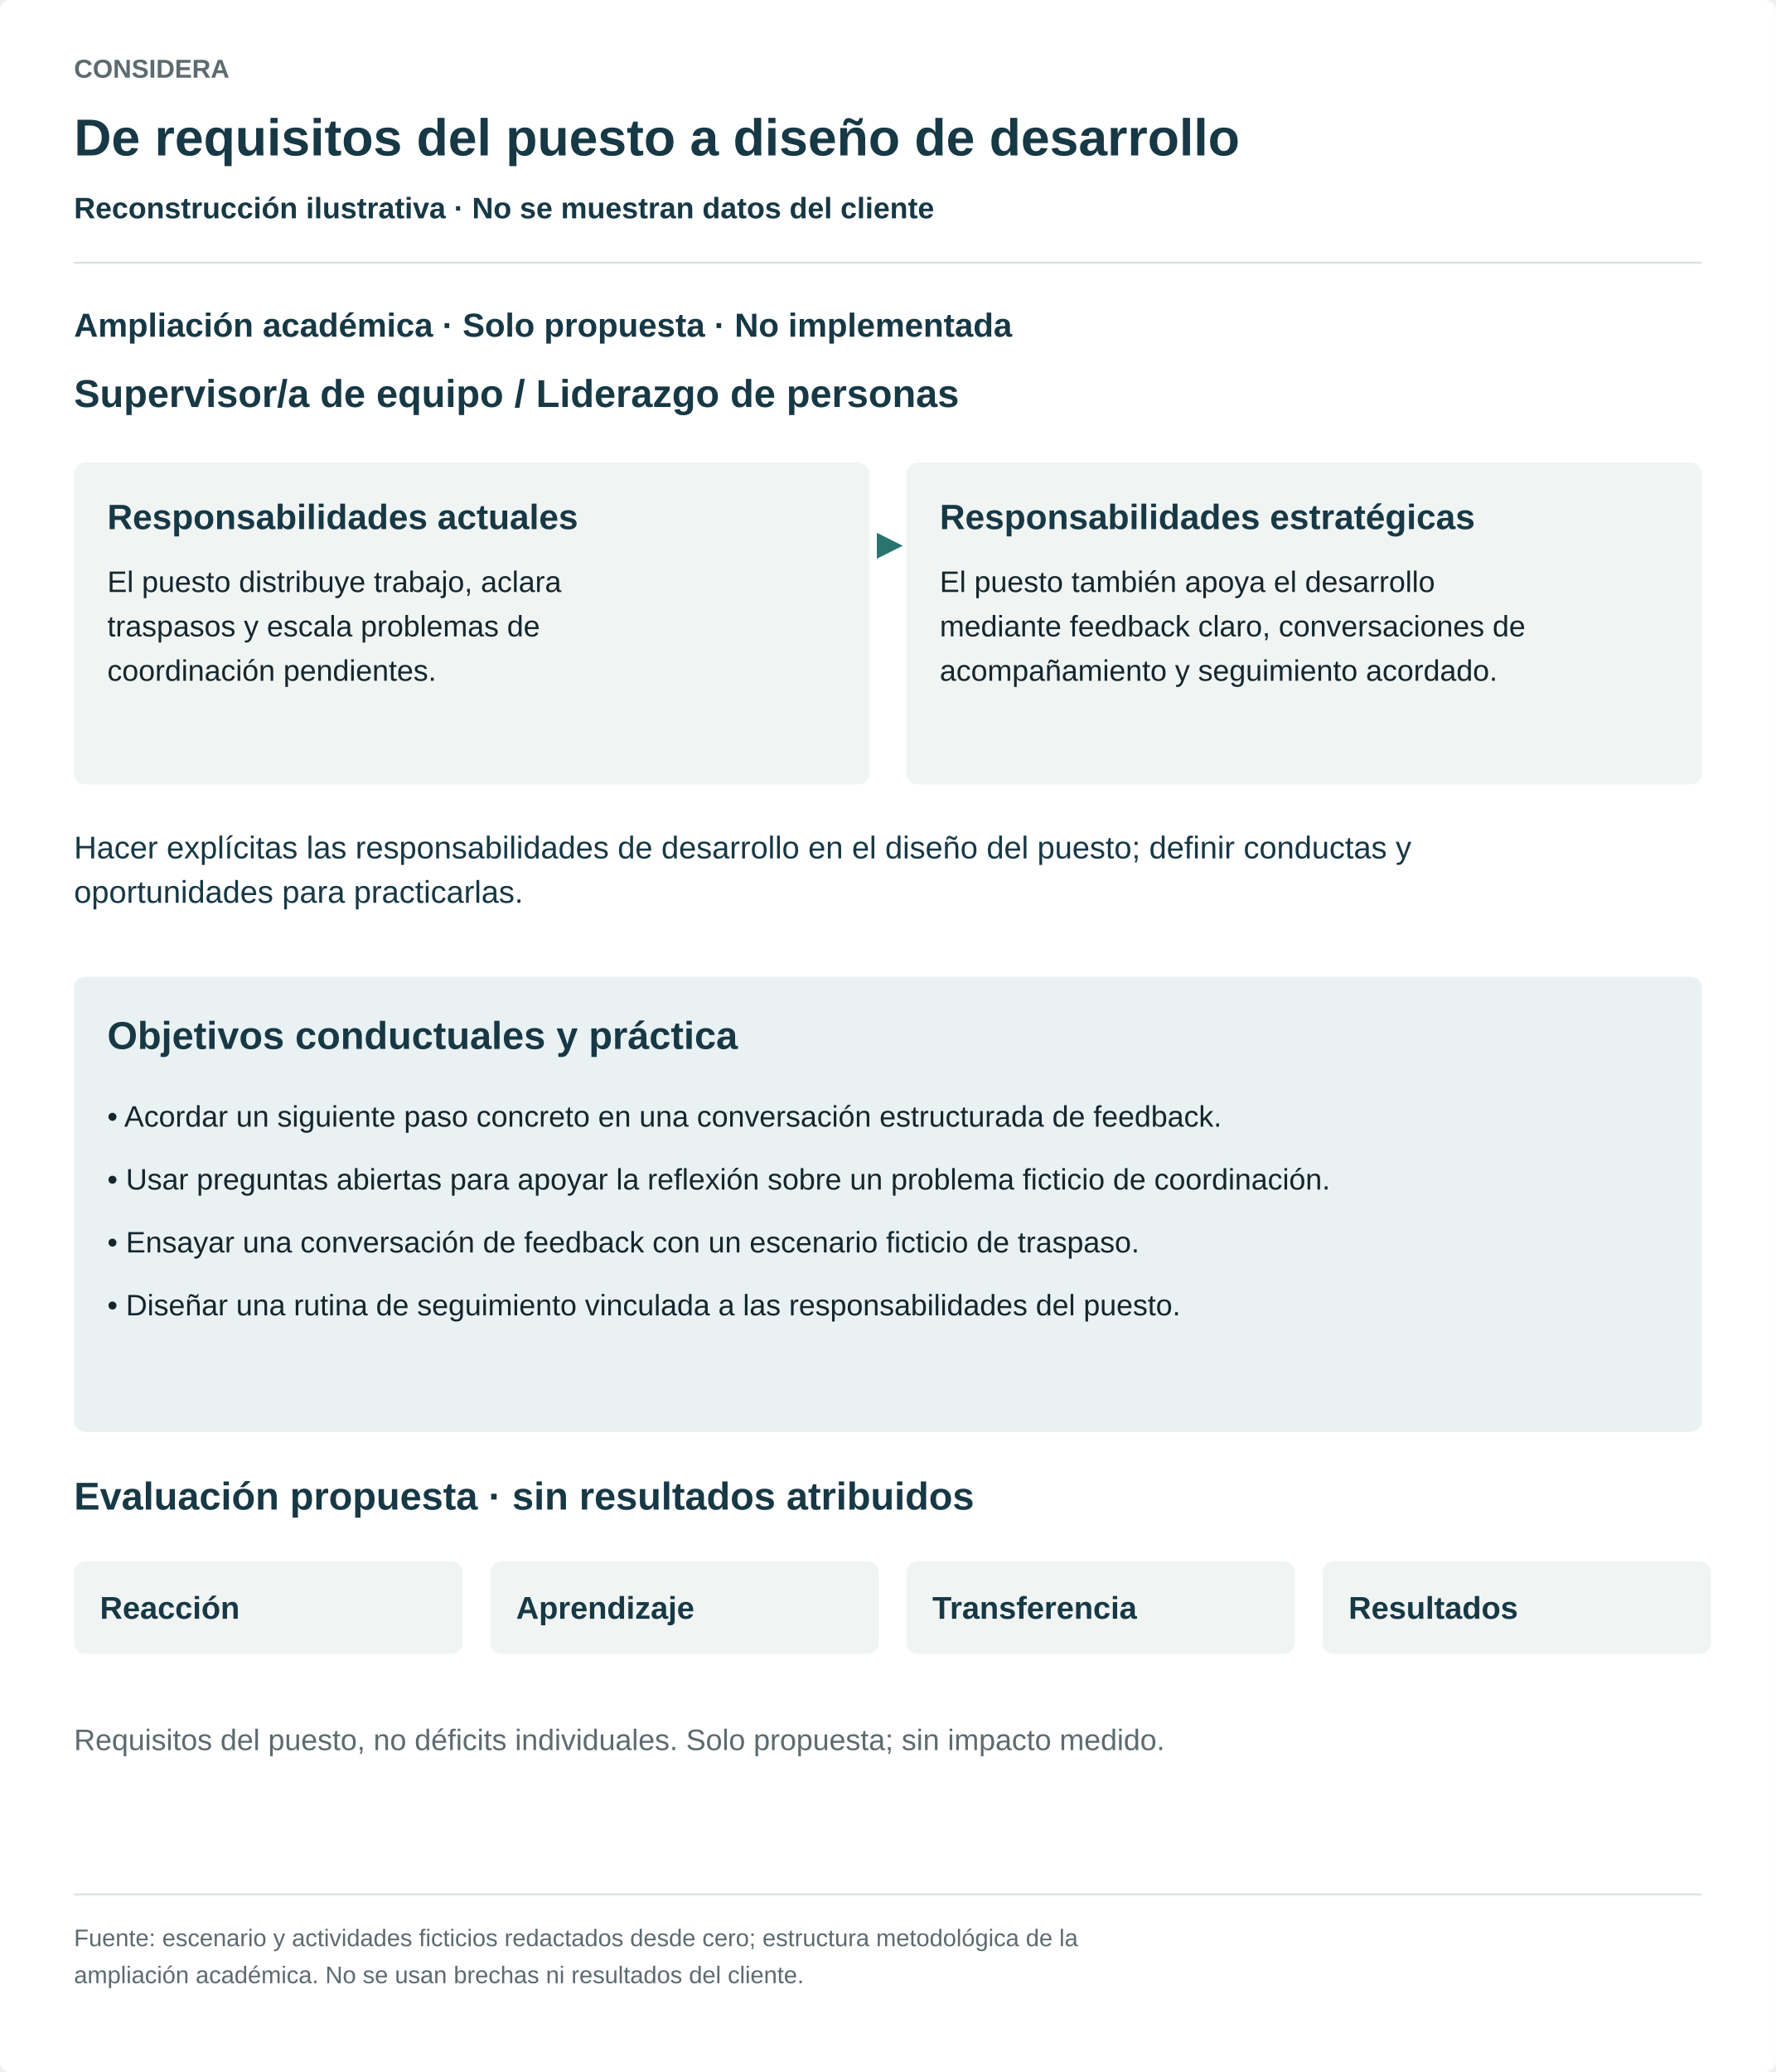
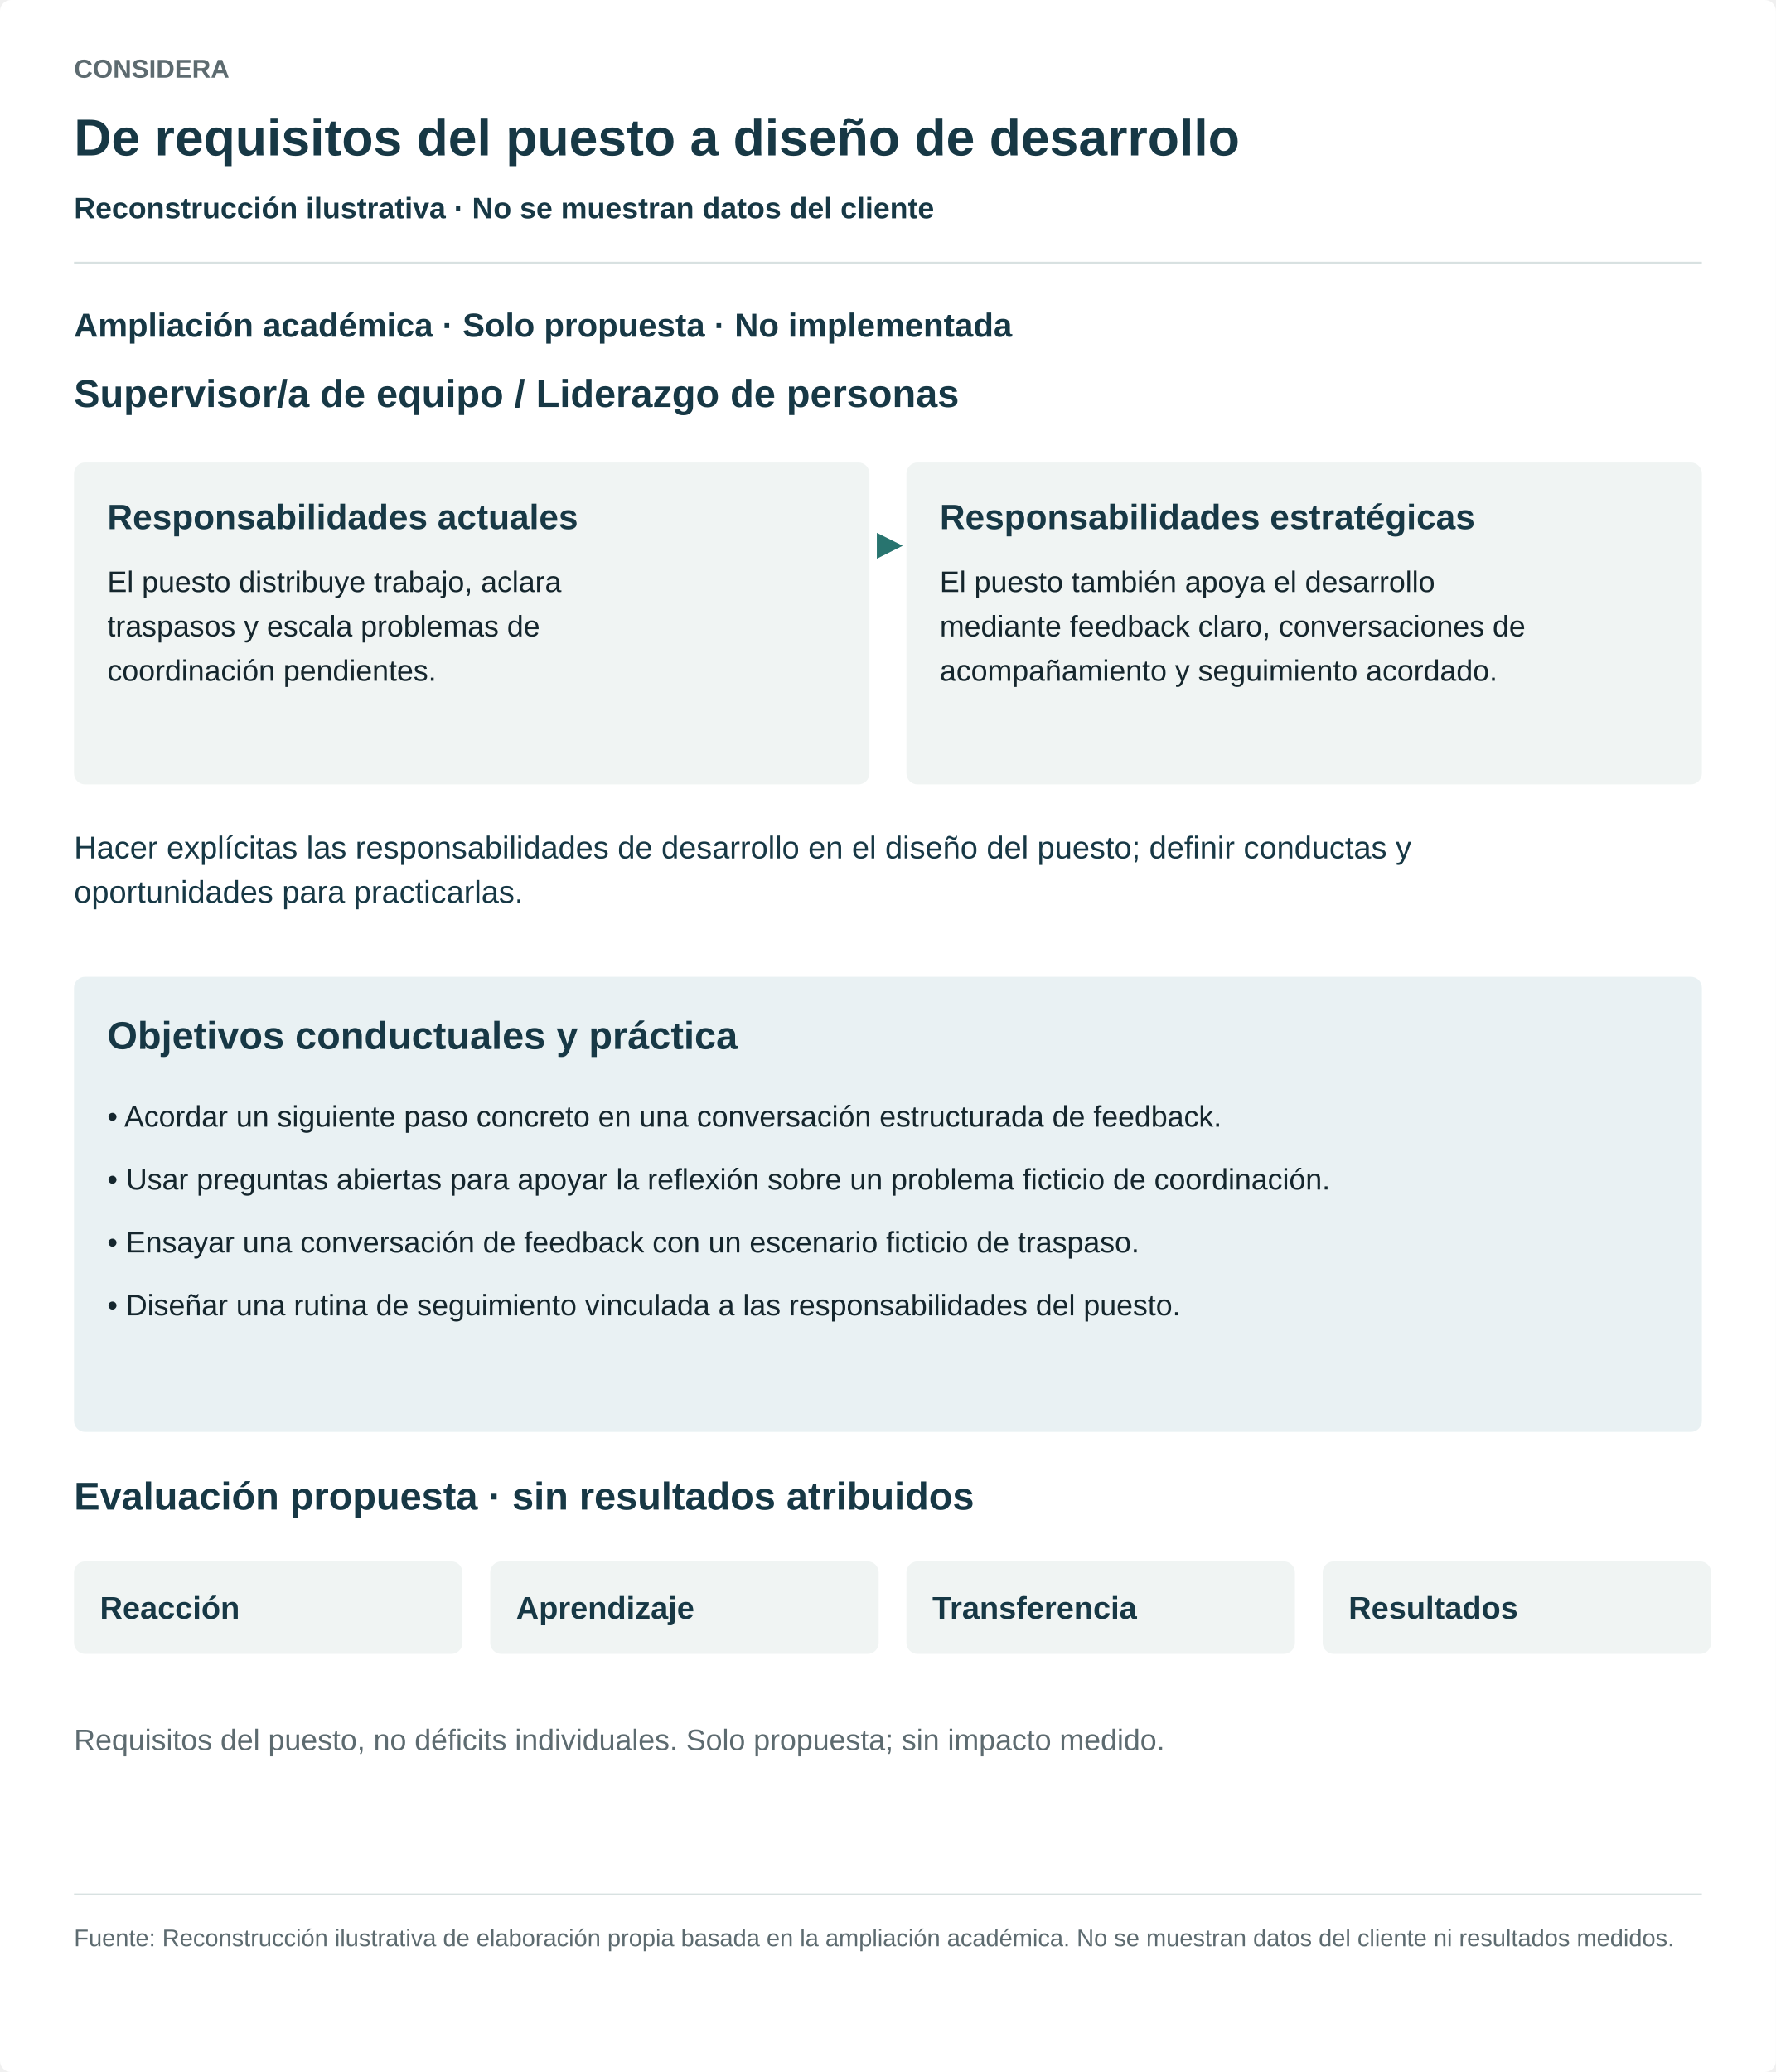
<svg xmlns="http://www.w3.org/2000/svg" width="960" height="1120" viewBox="0 0 960 1120" lang="es" role="img" aria-labelledby="title description">
  <defs>
    <marker id="arrow" markerWidth="7" markerHeight="7" refX="6" refY="3.5" orient="auto">
      <path d="M0 0 L7 3.5 L0 7 Z" fill="#28746F" />
    </marker>
  </defs>
  <g font-family="Segoe UI, Arial, sans-serif">
    <rect x="0" y="0" width="960" height="1120" rx="6" fill="#FFFFFF" />
    <text x="40" y="42" font-size="14" fill="#5D6B70" font-weight="600">CONSIDERA</text>
    <text x="40" y="84" font-size="28" fill="#173845" font-weight="600">De requisitos del puesto a diseño de desarrollo</text>
    <text x="40" y="118" font-size="16" fill="#173845" font-weight="600">Reconstrucción ilustrativa · No se muestran datos del cliente</text>
    <line x1="40" y1="142" x2="920" y2="142" stroke="#D8E1E1" />
    <text x="40" y="182" font-size="18" fill="#173845" font-weight="600">Ampliación académica · Solo propuesta · No implementada</text>
    <text x="40" y="220" font-size="21" fill="#173845" font-weight="600">Supervisor/a de equipo / Liderazgo de personas</text>
    <rect x="40" y="250" width="430" height="174" rx="6" fill="#F0F4F3" />
    <text x="58" y="286" font-size="19" fill="#173845" font-weight="600">Responsabilidades actuales</text>
    <text x="58" y="320" font-size="16" fill="#15262D" font-weight="400">El puesto distribuye trabajo, aclara</text>
    <text x="58" y="344" font-size="16" fill="#15262D" font-weight="400">traspasos y escala problemas de</text>
    <text x="58" y="368" font-size="16" fill="#15262D" font-weight="400">coordinación pendientes.</text>
    <rect x="490" y="250" width="430" height="174" rx="6" fill="#F0F4F3" />
    <text x="508" y="286" font-size="19" fill="#173845" font-weight="600">Responsabilidades estratégicas</text>
    <text x="508" y="320" font-size="16" fill="#15262D" font-weight="400">El puesto también apoya el desarrollo</text>
    <text x="508" y="344" font-size="16" fill="#15262D" font-weight="400">mediante feedback claro, conversaciones de</text>
    <text x="508" y="368" font-size="16" fill="#15262D" font-weight="400">acompañamiento y seguimiento acordado.</text>
    <path d="M480 295 L486 295" fill="none" stroke="#28746F" stroke-width="2" marker-end="url(#arrow)" />
    <text x="40" y="464" font-size="17" fill="#173845" font-weight="400">Hacer explícitas las responsabilidades de desarrollo en el diseño del puesto; definir conductas y</text>
    <text x="40" y="488" font-size="17" fill="#173845" font-weight="400">oportunidades para practicarlas.</text>
    <rect x="40" y="528" width="880" height="246" rx="6" fill="#E9F1F3" />
    <text x="58" y="567" font-size="21" fill="#173845" font-weight="600">Objetivos conductuales y práctica</text>
    <text x="58" y="609" font-size="16" fill="#15262D" font-weight="400">• Acordar un siguiente paso concreto en una conversación estructurada de feedback.</text>
    <text x="58" y="643" font-size="16" fill="#15262D" font-weight="400">• Usar preguntas abiertas para apoyar la reflexión sobre un problema ficticio de coordinación.</text>
    <text x="58" y="677" font-size="16" fill="#15262D" font-weight="400">• Ensayar una conversación de feedback con un escenario ficticio de traspaso.</text>
    <text x="58" y="711" font-size="16" fill="#15262D" font-weight="400">• Diseñar una rutina de seguimiento vinculada a las responsabilidades del puesto.</text>
    <text x="40" y="816" font-size="21" fill="#173845" font-weight="600">Evaluación propuesta · sin resultados atribuidos</text>
    <rect x="40" y="844" width="210" height="50" rx="6" fill="#F0F4F3" />
    <text x="54" y="875" font-size="17" fill="#173845" font-weight="600">Reacción</text>
    <rect x="265" y="844" width="210" height="50" rx="6" fill="#F0F4F3" />
    <text x="279" y="875" font-size="17" fill="#173845" font-weight="600">Aprendizaje</text>
    <rect x="490" y="844" width="210" height="50" rx="6" fill="#F0F4F3" />
    <text x="504" y="875" font-size="17" fill="#173845" font-weight="600">Transferencia</text>
    <rect x="715" y="844" width="210" height="50" rx="6" fill="#F0F4F3" />
    <text x="729" y="875" font-size="17" fill="#173845" font-weight="600">Resultados</text>
    <text x="40" y="946" font-size="16" fill="#5D6B70" font-weight="400">Requisitos del puesto, no déficits individuales. Solo propuesta; sin impacto medido.</text>
    <line x1="40" y1="1024" x2="920" y2="1024" stroke="#D8E1E1" />
-     <text x="40" y="1052" font-size="13" fill="#5D6B70" font-weight="400">Fuente: escenario y actividades ficticios redactados desde cero; estructura metodológica de la</text>
-     <text x="40" y="1072" font-size="13" fill="#5D6B70" font-weight="400">ampliación académica. No se usan brechas ni resultados del cliente.</text>
+     <text x="40" y="1052" font-size="13" fill="#5D6B70" font-weight="400">Fuente: Reconstrucción ilustrativa de elaboración propia basada en la ampliación académica. No se muestran datos del cliente ni resultados medidos.</text>
  </g>
</svg>
